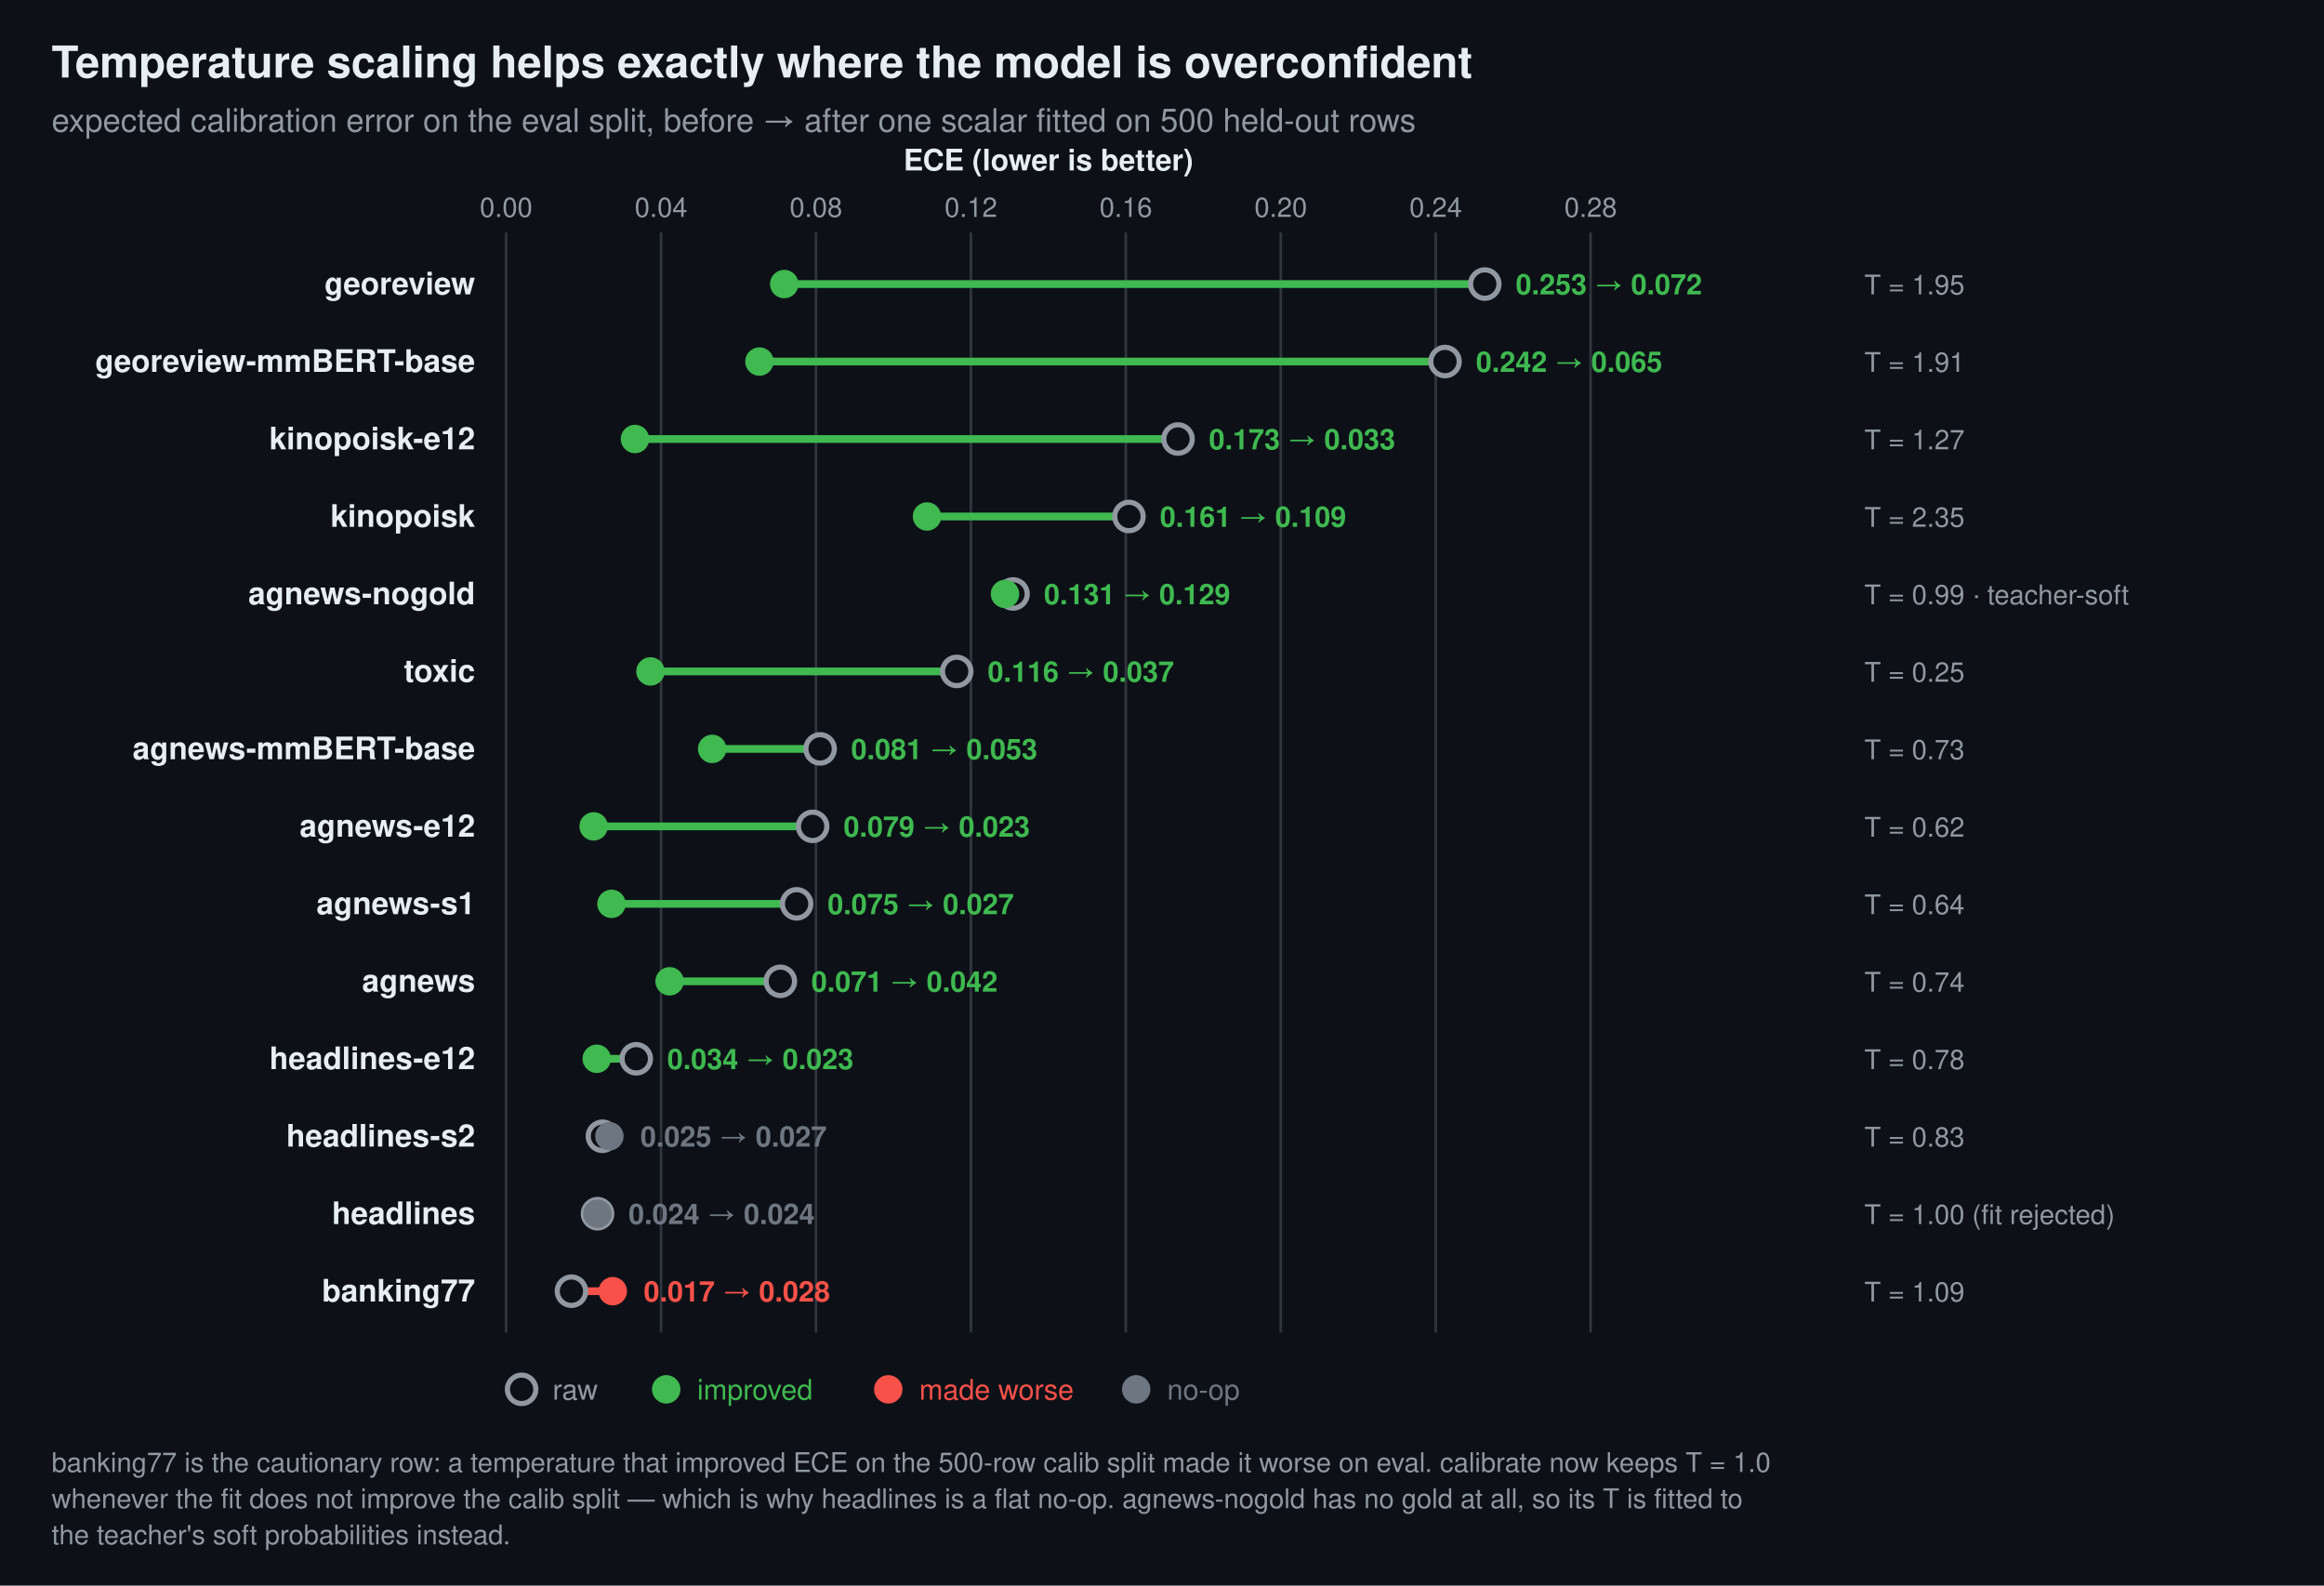
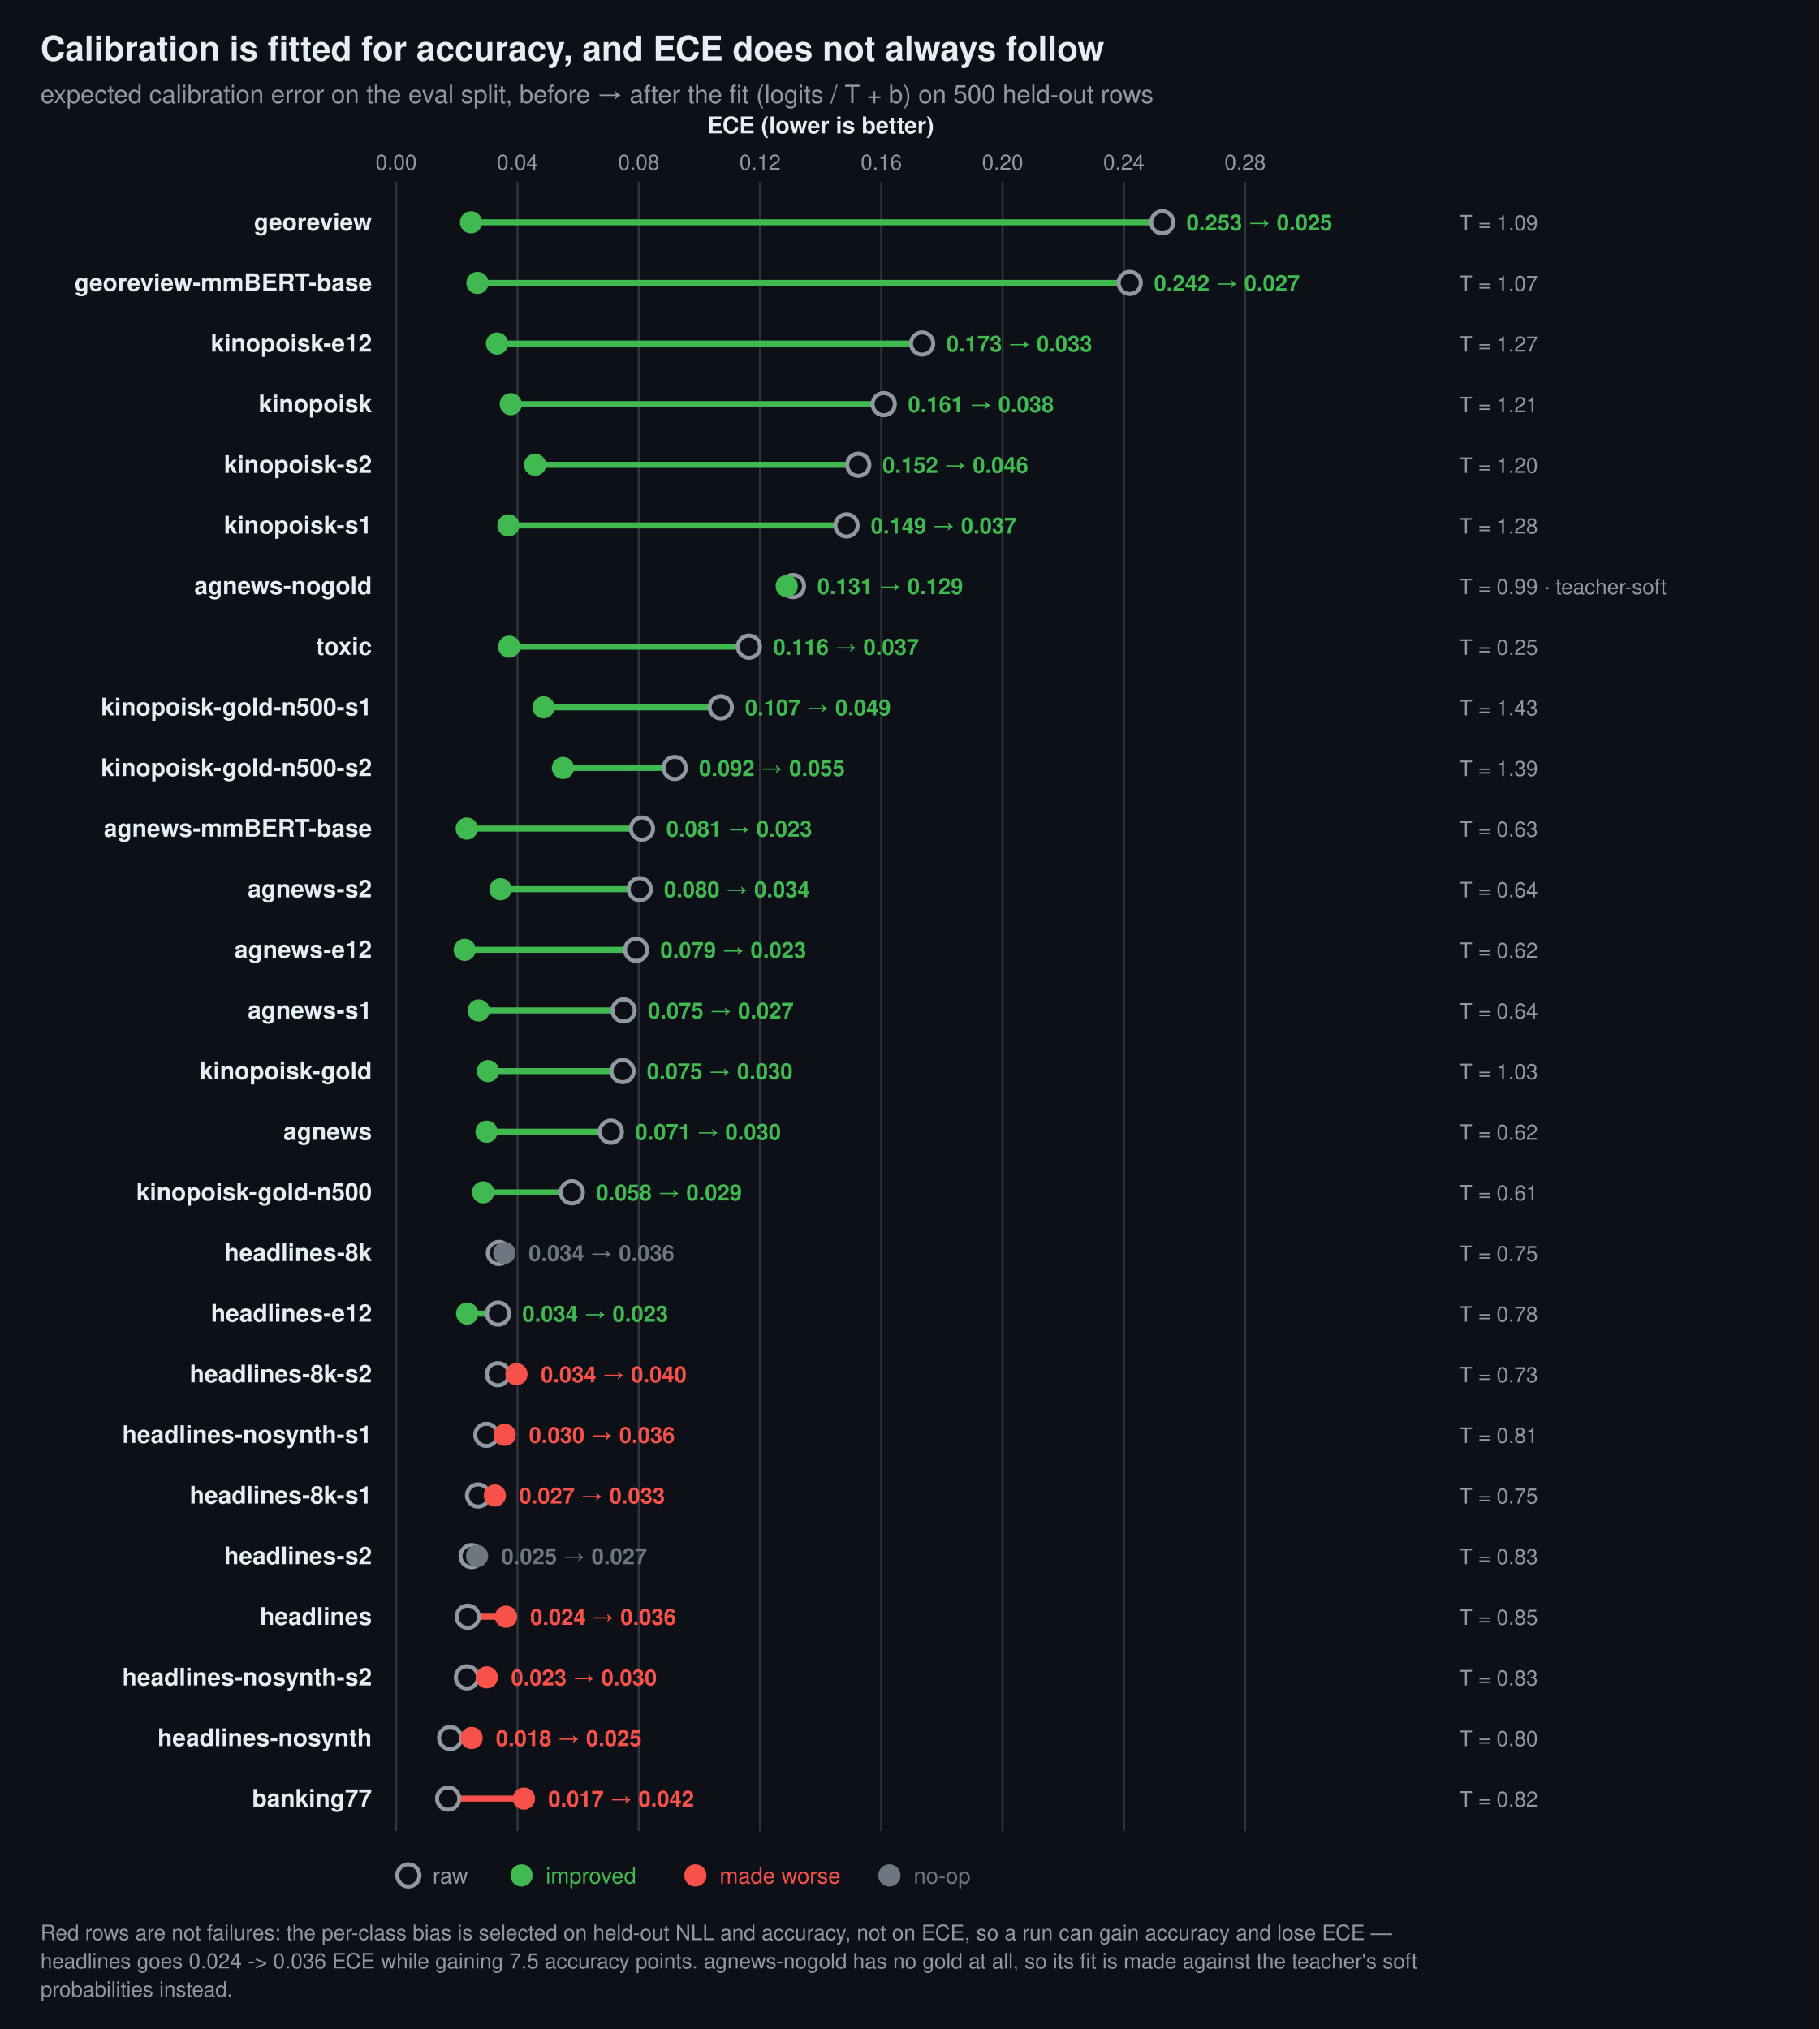
- <svg xmlns="http://www.w3.org/2000/svg" width="900" height="614" viewBox="0 0 900 614" role="img" aria-label="ECE before and after temperature scaling for every run">
-   <rect x="0.0" y="0.0" width="900.0" height="614.0" fill="#0d1117" />
-   <text x="20.0" y="30.0" fill="#e6edf3" font-family="-apple-system,BlinkMacSystemFont,Segoe UI,Helvetica,Arial,sans-serif" font-size="17" font-weight="700">Temperature scaling helps exactly where the model is overconfident</text>
-   <text x="20.0" y="51.0" fill="#9198a1" font-family="-apple-system,BlinkMacSystemFont,Segoe UI,Helvetica,Arial,sans-serif" font-size="12.5">expected calibration error on the eval split, before → after one scalar fitted on 500 held-out rows</text>
-   <line x1="196.0" y1="90.0" x2="196.0" y2="516.0" stroke="#30363d" stroke-width="1" />
+ <svg xmlns="http://www.w3.org/2000/svg" width="900" height="1004" viewBox="0 0 900 1004" role="img" aria-label="ECE before and after temperature scaling for every run">
+   <rect x="0.0" y="0.0" width="900.0" height="1004.0" fill="#0d1117" />
+   <text x="20.0" y="30.0" fill="#e6edf3" font-family="-apple-system,BlinkMacSystemFont,Segoe UI,Helvetica,Arial,sans-serif" font-size="17" font-weight="700">Calibration is fitted for accuracy, and ECE does not always follow</text>
+   <text x="20.0" y="51.0" fill="#9198a1" font-family="-apple-system,BlinkMacSystemFont,Segoe UI,Helvetica,Arial,sans-serif" font-size="12.5">expected calibration error on the eval split, before → after the fit (logits / T + b) on 500 held-out rows</text>
+   <line x1="196.0" y1="90.0" x2="196.0" y2="906.0" stroke="#30363d" stroke-width="1" />
  <text x="196.0" y="84.0" fill="#9198a1" font-family="-apple-system,BlinkMacSystemFont,Segoe UI,Helvetica,Arial,sans-serif" font-size="10.5" text-anchor="middle">0.00</text>
-   <line x1="256.0" y1="90.0" x2="256.0" y2="516.0" stroke="#30363d" stroke-width="1" />
+   <line x1="256.0" y1="90.0" x2="256.0" y2="906.0" stroke="#30363d" stroke-width="1" />
  <text x="256.0" y="84.0" fill="#9198a1" font-family="-apple-system,BlinkMacSystemFont,Segoe UI,Helvetica,Arial,sans-serif" font-size="10.5" text-anchor="middle">0.04</text>
-   <line x1="316.0" y1="90.0" x2="316.0" y2="516.0" stroke="#30363d" stroke-width="1" />
+   <line x1="316.0" y1="90.0" x2="316.0" y2="906.0" stroke="#30363d" stroke-width="1" />
  <text x="316.0" y="84.0" fill="#9198a1" font-family="-apple-system,BlinkMacSystemFont,Segoe UI,Helvetica,Arial,sans-serif" font-size="10.5" text-anchor="middle">0.08</text>
-   <line x1="376.0" y1="90.0" x2="376.0" y2="516.0" stroke="#30363d" stroke-width="1" />
+   <line x1="376.0" y1="90.0" x2="376.0" y2="906.0" stroke="#30363d" stroke-width="1" />
  <text x="376.0" y="84.0" fill="#9198a1" font-family="-apple-system,BlinkMacSystemFont,Segoe UI,Helvetica,Arial,sans-serif" font-size="10.5" text-anchor="middle">0.12</text>
-   <line x1="436.0" y1="90.0" x2="436.0" y2="516.0" stroke="#30363d" stroke-width="1" />
+   <line x1="436.0" y1="90.0" x2="436.0" y2="906.0" stroke="#30363d" stroke-width="1" />
  <text x="436.0" y="84.0" fill="#9198a1" font-family="-apple-system,BlinkMacSystemFont,Segoe UI,Helvetica,Arial,sans-serif" font-size="10.5" text-anchor="middle">0.16</text>
-   <line x1="496.0" y1="90.0" x2="496.0" y2="516.0" stroke="#30363d" stroke-width="1" />
+   <line x1="496.0" y1="90.0" x2="496.0" y2="906.0" stroke="#30363d" stroke-width="1" />
  <text x="496.0" y="84.0" fill="#9198a1" font-family="-apple-system,BlinkMacSystemFont,Segoe UI,Helvetica,Arial,sans-serif" font-size="10.5" text-anchor="middle">0.20</text>
-   <line x1="556.0" y1="90.0" x2="556.0" y2="516.0" stroke="#30363d" stroke-width="1" />
+   <line x1="556.0" y1="90.0" x2="556.0" y2="906.0" stroke="#30363d" stroke-width="1" />
  <text x="556.0" y="84.0" fill="#9198a1" font-family="-apple-system,BlinkMacSystemFont,Segoe UI,Helvetica,Arial,sans-serif" font-size="10.5" text-anchor="middle">0.24</text>
-   <line x1="616.0" y1="90.0" x2="616.0" y2="516.0" stroke="#30363d" stroke-width="1" />
+   <line x1="616.0" y1="90.0" x2="616.0" y2="906.0" stroke="#30363d" stroke-width="1" />
  <text x="616.0" y="84.0" fill="#9198a1" font-family="-apple-system,BlinkMacSystemFont,Segoe UI,Helvetica,Arial,sans-serif" font-size="10.5" text-anchor="middle">0.28</text>
  <text x="406.0" y="66.0" fill="#e6edf3" font-family="-apple-system,BlinkMacSystemFont,Segoe UI,Helvetica,Arial,sans-serif" font-size="11.5" font-weight="600" text-anchor="middle">ECE (lower is better)</text>
  <text x="184.0" y="114.0" fill="#e6edf3" font-family="-apple-system,BlinkMacSystemFont,Segoe UI,Helvetica,Arial,sans-serif" font-size="12" font-weight="600" text-anchor="end">georeview</text>
-   <line x1="303.7" y1="110.0" x2="575.0" y2="110.0" stroke="#3fb950" stroke-width="3" stroke-linecap="round" />
+   <line x1="233.0" y1="110.0" x2="575.0" y2="110.0" stroke="#3fb950" stroke-width="3" stroke-linecap="round" />
  <circle cx="575.0" cy="110.0" r="5.5" fill="#0d1117" stroke="#9198a1" stroke-width="2" />
-   <circle cx="303.7" cy="110.0" r="5.5" fill="#3fb950" />
-   <text x="587.0" y="114.0" fill="#3fb950" font-family="-apple-system,BlinkMacSystemFont,Segoe UI,Helvetica,Arial,sans-serif" font-size="11" font-weight="600">0.253 → 0.072</text>
-   <text x="722.0" y="114.0" fill="#9198a1" font-family="-apple-system,BlinkMacSystemFont,Segoe UI,Helvetica,Arial,sans-serif" font-size="10.5">T = 1.95</text>
+   <circle cx="233.0" cy="110.0" r="5.5" fill="#3fb950" />
+   <text x="587.0" y="114.0" fill="#3fb950" font-family="-apple-system,BlinkMacSystemFont,Segoe UI,Helvetica,Arial,sans-serif" font-size="11" font-weight="600">0.253 → 0.025</text>
+   <text x="722.0" y="114.0" fill="#9198a1" font-family="-apple-system,BlinkMacSystemFont,Segoe UI,Helvetica,Arial,sans-serif" font-size="10.5">T = 1.09</text>
  <text x="184.0" y="144.0" fill="#e6edf3" font-family="-apple-system,BlinkMacSystemFont,Segoe UI,Helvetica,Arial,sans-serif" font-size="12" font-weight="600" text-anchor="end">georeview-mmBERT-base</text>
-   <line x1="294.1" y1="140.0" x2="559.6" y2="140.0" stroke="#3fb950" stroke-width="3" stroke-linecap="round" />
-   <circle cx="559.6" cy="140.0" r="5.5" fill="#0d1117" stroke="#9198a1" stroke-width="2" />
-   <circle cx="294.1" cy="140.0" r="5.5" fill="#3fb950" />
-   <text x="571.6" y="144.0" fill="#3fb950" font-family="-apple-system,BlinkMacSystemFont,Segoe UI,Helvetica,Arial,sans-serif" font-size="11" font-weight="600">0.242 → 0.065</text>
-   <text x="722.0" y="144.0" fill="#9198a1" font-family="-apple-system,BlinkMacSystemFont,Segoe UI,Helvetica,Arial,sans-serif" font-size="10.5">T = 1.91</text>
+   <line x1="236.2" y1="140.0" x2="558.9" y2="140.0" stroke="#3fb950" stroke-width="3" stroke-linecap="round" />
+   <circle cx="558.9" cy="140.0" r="5.5" fill="#0d1117" stroke="#9198a1" stroke-width="2" />
+   <circle cx="236.2" cy="140.0" r="5.5" fill="#3fb950" />
+   <text x="570.9" y="144.0" fill="#3fb950" font-family="-apple-system,BlinkMacSystemFont,Segoe UI,Helvetica,Arial,sans-serif" font-size="11" font-weight="600">0.242 → 0.027</text>
+   <text x="722.0" y="144.0" fill="#9198a1" font-family="-apple-system,BlinkMacSystemFont,Segoe UI,Helvetica,Arial,sans-serif" font-size="10.5">T = 1.07</text>
  <text x="184.0" y="174.0" fill="#e6edf3" font-family="-apple-system,BlinkMacSystemFont,Segoe UI,Helvetica,Arial,sans-serif" font-size="12" font-weight="600" text-anchor="end">kinopoisk-e12</text>
  <line x1="245.9" y1="170.0" x2="456.2" y2="170.0" stroke="#3fb950" stroke-width="3" stroke-linecap="round" />
  <circle cx="456.2" cy="170.0" r="5.5" fill="#0d1117" stroke="#9198a1" stroke-width="2" />
  <circle cx="245.9" cy="170.0" r="5.5" fill="#3fb950" />
  <text x="468.2" y="174.0" fill="#3fb950" font-family="-apple-system,BlinkMacSystemFont,Segoe UI,Helvetica,Arial,sans-serif" font-size="11" font-weight="600">0.173 → 0.033</text>
  <text x="722.0" y="174.0" fill="#9198a1" font-family="-apple-system,BlinkMacSystemFont,Segoe UI,Helvetica,Arial,sans-serif" font-size="10.5">T = 1.27</text>
  <text x="184.0" y="204.0" fill="#e6edf3" font-family="-apple-system,BlinkMacSystemFont,Segoe UI,Helvetica,Arial,sans-serif" font-size="12" font-weight="600" text-anchor="end">kinopoisk</text>
-   <line x1="359.0" y1="200.0" x2="437.2" y2="200.0" stroke="#3fb950" stroke-width="3" stroke-linecap="round" />
+   <line x1="252.7" y1="200.0" x2="437.2" y2="200.0" stroke="#3fb950" stroke-width="3" stroke-linecap="round" />
  <circle cx="437.2" cy="200.0" r="5.5" fill="#0d1117" stroke="#9198a1" stroke-width="2" />
-   <circle cx="359.0" cy="200.0" r="5.5" fill="#3fb950" />
-   <text x="449.2" y="204.0" fill="#3fb950" font-family="-apple-system,BlinkMacSystemFont,Segoe UI,Helvetica,Arial,sans-serif" font-size="11" font-weight="600">0.161 → 0.109</text>
-   <text x="722.0" y="204.0" fill="#9198a1" font-family="-apple-system,BlinkMacSystemFont,Segoe UI,Helvetica,Arial,sans-serif" font-size="10.5">T = 2.35</text>
-   <text x="184.0" y="234.0" fill="#e6edf3" font-family="-apple-system,BlinkMacSystemFont,Segoe UI,Helvetica,Arial,sans-serif" font-size="12" font-weight="600" text-anchor="end">agnews-nogold</text>
-   <line x1="389.2" y1="230.0" x2="392.3" y2="230.0" stroke="#3fb950" stroke-width="3" stroke-linecap="round" />
-   <circle cx="392.3" cy="230.0" r="5.5" fill="#0d1117" stroke="#9198a1" stroke-width="2" />
-   <circle cx="389.2" cy="230.0" r="5.5" fill="#3fb950" />
-   <text x="404.3" y="234.0" fill="#3fb950" font-family="-apple-system,BlinkMacSystemFont,Segoe UI,Helvetica,Arial,sans-serif" font-size="11" font-weight="600">0.131 → 0.129</text>
-   <text x="722.0" y="234.0" fill="#9198a1" font-family="-apple-system,BlinkMacSystemFont,Segoe UI,Helvetica,Arial,sans-serif" font-size="10.5">T = 0.99 · teacher-soft</text>
-   <text x="184.0" y="264.0" fill="#e6edf3" font-family="-apple-system,BlinkMacSystemFont,Segoe UI,Helvetica,Arial,sans-serif" font-size="12" font-weight="600" text-anchor="end">toxic</text>
-   <line x1="251.9" y1="260.0" x2="370.5" y2="260.0" stroke="#3fb950" stroke-width="3" stroke-linecap="round" />
-   <circle cx="370.5" cy="260.0" r="5.5" fill="#0d1117" stroke="#9198a1" stroke-width="2" />
-   <circle cx="251.9" cy="260.0" r="5.5" fill="#3fb950" />
-   <text x="382.5" y="264.0" fill="#3fb950" font-family="-apple-system,BlinkMacSystemFont,Segoe UI,Helvetica,Arial,sans-serif" font-size="11" font-weight="600">0.116 → 0.037</text>
-   <text x="722.0" y="264.0" fill="#9198a1" font-family="-apple-system,BlinkMacSystemFont,Segoe UI,Helvetica,Arial,sans-serif" font-size="10.5">T = 0.25</text>
-   <text x="184.0" y="294.0" fill="#e6edf3" font-family="-apple-system,BlinkMacSystemFont,Segoe UI,Helvetica,Arial,sans-serif" font-size="12" font-weight="600" text-anchor="end">agnews-mmBERT-base</text>
-   <line x1="275.8" y1="290.0" x2="317.6" y2="290.0" stroke="#3fb950" stroke-width="3" stroke-linecap="round" />
-   <circle cx="317.6" cy="290.0" r="5.5" fill="#0d1117" stroke="#9198a1" stroke-width="2" />
-   <circle cx="275.8" cy="290.0" r="5.5" fill="#3fb950" />
-   <text x="329.6" y="294.0" fill="#3fb950" font-family="-apple-system,BlinkMacSystemFont,Segoe UI,Helvetica,Arial,sans-serif" font-size="11" font-weight="600">0.081 → 0.053</text>
-   <text x="722.0" y="294.0" fill="#9198a1" font-family="-apple-system,BlinkMacSystemFont,Segoe UI,Helvetica,Arial,sans-serif" font-size="10.5">T = 0.73</text>
-   <text x="184.0" y="324.0" fill="#e6edf3" font-family="-apple-system,BlinkMacSystemFont,Segoe UI,Helvetica,Arial,sans-serif" font-size="12" font-weight="600" text-anchor="end">agnews-e12</text>
-   <line x1="229.9" y1="320.0" x2="314.7" y2="320.0" stroke="#3fb950" stroke-width="3" stroke-linecap="round" />
-   <circle cx="314.7" cy="320.0" r="5.5" fill="#0d1117" stroke="#9198a1" stroke-width="2" />
-   <circle cx="229.9" cy="320.0" r="5.5" fill="#3fb950" />
-   <text x="326.7" y="324.0" fill="#3fb950" font-family="-apple-system,BlinkMacSystemFont,Segoe UI,Helvetica,Arial,sans-serif" font-size="11" font-weight="600">0.079 → 0.023</text>
-   <text x="722.0" y="324.0" fill="#9198a1" font-family="-apple-system,BlinkMacSystemFont,Segoe UI,Helvetica,Arial,sans-serif" font-size="10.5">T = 0.62</text>
-   <text x="184.0" y="354.0" fill="#e6edf3" font-family="-apple-system,BlinkMacSystemFont,Segoe UI,Helvetica,Arial,sans-serif" font-size="12" font-weight="600" text-anchor="end">agnews-s1</text>
-   <line x1="236.8" y1="350.0" x2="308.5" y2="350.0" stroke="#3fb950" stroke-width="3" stroke-linecap="round" />
-   <circle cx="308.5" cy="350.0" r="5.5" fill="#0d1117" stroke="#9198a1" stroke-width="2" />
-   <circle cx="236.8" cy="350.0" r="5.5" fill="#3fb950" />
-   <text x="320.5" y="354.0" fill="#3fb950" font-family="-apple-system,BlinkMacSystemFont,Segoe UI,Helvetica,Arial,sans-serif" font-size="11" font-weight="600">0.075 → 0.027</text>
-   <text x="722.0" y="354.0" fill="#9198a1" font-family="-apple-system,BlinkMacSystemFont,Segoe UI,Helvetica,Arial,sans-serif" font-size="10.5">T = 0.64</text>
-   <text x="184.0" y="384.0" fill="#e6edf3" font-family="-apple-system,BlinkMacSystemFont,Segoe UI,Helvetica,Arial,sans-serif" font-size="12" font-weight="600" text-anchor="end">agnews</text>
-   <line x1="259.3" y1="380.0" x2="302.2" y2="380.0" stroke="#3fb950" stroke-width="3" stroke-linecap="round" />
-   <circle cx="302.2" cy="380.0" r="5.5" fill="#0d1117" stroke="#9198a1" stroke-width="2" />
-   <circle cx="259.3" cy="380.0" r="5.5" fill="#3fb950" />
-   <text x="314.2" y="384.0" fill="#3fb950" font-family="-apple-system,BlinkMacSystemFont,Segoe UI,Helvetica,Arial,sans-serif" font-size="11" font-weight="600">0.071 → 0.042</text>
-   <text x="722.0" y="384.0" fill="#9198a1" font-family="-apple-system,BlinkMacSystemFont,Segoe UI,Helvetica,Arial,sans-serif" font-size="10.5">T = 0.74</text>
-   <text x="184.0" y="414.0" fill="#e6edf3" font-family="-apple-system,BlinkMacSystemFont,Segoe UI,Helvetica,Arial,sans-serif" font-size="12" font-weight="600" text-anchor="end">headlines-e12</text>
-   <line x1="231.1" y1="410.0" x2="246.4" y2="410.0" stroke="#3fb950" stroke-width="3" stroke-linecap="round" />
-   <circle cx="246.4" cy="410.0" r="5.5" fill="#0d1117" stroke="#9198a1" stroke-width="2" />
-   <circle cx="231.1" cy="410.0" r="5.5" fill="#3fb950" />
-   <text x="258.4" y="414.0" fill="#3fb950" font-family="-apple-system,BlinkMacSystemFont,Segoe UI,Helvetica,Arial,sans-serif" font-size="11" font-weight="600">0.034 → 0.023</text>
-   <text x="722.0" y="414.0" fill="#9198a1" font-family="-apple-system,BlinkMacSystemFont,Segoe UI,Helvetica,Arial,sans-serif" font-size="10.5">T = 0.78</text>
-   <text x="184.0" y="444.0" fill="#e6edf3" font-family="-apple-system,BlinkMacSystemFont,Segoe UI,Helvetica,Arial,sans-serif" font-size="12" font-weight="600" text-anchor="end">headlines-s2</text>
-   <line x1="233.3" y1="440.0" x2="236.0" y2="440.0" stroke="#6e7681" stroke-width="3" stroke-linecap="round" />
-   <circle cx="233.3" cy="440.0" r="5.5" fill="#0d1117" stroke="#9198a1" stroke-width="2" />
-   <circle cx="236.0" cy="440.0" r="5.5" fill="#6e7681" />
-   <text x="248.0" y="444.0" fill="#6e7681" font-family="-apple-system,BlinkMacSystemFont,Segoe UI,Helvetica,Arial,sans-serif" font-size="11" font-weight="600">0.025 → 0.027</text>
-   <text x="722.0" y="444.0" fill="#9198a1" font-family="-apple-system,BlinkMacSystemFont,Segoe UI,Helvetica,Arial,sans-serif" font-size="10.5">T = 0.83</text>
-   <text x="184.0" y="474.0" fill="#e6edf3" font-family="-apple-system,BlinkMacSystemFont,Segoe UI,Helvetica,Arial,sans-serif" font-size="12" font-weight="600" text-anchor="end">headlines</text>
-   <line x1="231.4" y1="470.0" x2="231.4" y2="470.0" stroke="#6e7681" stroke-width="3" stroke-linecap="round" />
-   <circle cx="231.4" cy="470.0" r="5.5" fill="#0d1117" stroke="#9198a1" stroke-width="2" />
-   <circle cx="231.4" cy="470.0" r="5.5" fill="#6e7681" />
-   <text x="243.4" y="474.0" fill="#6e7681" font-family="-apple-system,BlinkMacSystemFont,Segoe UI,Helvetica,Arial,sans-serif" font-size="11" font-weight="600">0.024 → 0.024</text>
-   <text x="722.0" y="474.0" fill="#9198a1" font-family="-apple-system,BlinkMacSystemFont,Segoe UI,Helvetica,Arial,sans-serif" font-size="10.5">T = 1.00 (fit rejected)</text>
-   <text x="184.0" y="504.0" fill="#e6edf3" font-family="-apple-system,BlinkMacSystemFont,Segoe UI,Helvetica,Arial,sans-serif" font-size="12" font-weight="600" text-anchor="end">banking77</text>
-   <line x1="221.3" y1="500.0" x2="237.3" y2="500.0" stroke="#f85149" stroke-width="3" stroke-linecap="round" />
-   <circle cx="221.3" cy="500.0" r="5.5" fill="#0d1117" stroke="#9198a1" stroke-width="2" />
-   <circle cx="237.3" cy="500.0" r="5.5" fill="#f85149" />
-   <text x="249.3" y="504.0" fill="#f85149" font-family="-apple-system,BlinkMacSystemFont,Segoe UI,Helvetica,Arial,sans-serif" font-size="11" font-weight="600">0.017 → 0.028</text>
-   <text x="722.0" y="504.0" fill="#9198a1" font-family="-apple-system,BlinkMacSystemFont,Segoe UI,Helvetica,Arial,sans-serif" font-size="10.5">T = 1.09</text>
-   <circle cx="202.0" cy="538.0" r="5.5" fill="#0d1117" stroke="#9198a1" stroke-width="2" />
-   <text x="214.0" y="542.0" fill="#9198a1" font-family="-apple-system,BlinkMacSystemFont,Segoe UI,Helvetica,Arial,sans-serif" font-size="11">raw</text>
-   <circle cx="258.0" cy="538.0" r="5.5" fill="#3fb950" />
-   <text x="270.0" y="542.0" fill="#3fb950" font-family="-apple-system,BlinkMacSystemFont,Segoe UI,Helvetica,Arial,sans-serif" font-size="11">improved</text>
-   <circle cx="344.0" cy="538.0" r="5.5" fill="#f85149" />
-   <text x="356.0" y="542.0" fill="#f85149" font-family="-apple-system,BlinkMacSystemFont,Segoe UI,Helvetica,Arial,sans-serif" font-size="11">made worse</text>
-   <circle cx="440.0" cy="538.0" r="5.5" fill="#6e7681" />
-   <text x="452.0" y="542.0" fill="#6e7681" font-family="-apple-system,BlinkMacSystemFont,Segoe UI,Helvetica,Arial,sans-serif" font-size="11">no-op</text>
-   <text x="20.0" y="570.0" fill="#9198a1" font-family="-apple-system,BlinkMacSystemFont,Segoe UI,Helvetica,Arial,sans-serif" font-size="10.5">banking77 is the cautionary row: a temperature that improved ECE on the 500-row calib split made it worse on eval. calibrate now keeps T = 1.0</text>
-   <text x="20.0" y="584.0" fill="#9198a1" font-family="-apple-system,BlinkMacSystemFont,Segoe UI,Helvetica,Arial,sans-serif" font-size="10.5">whenever the fit does not improve the calib split — which is why headlines is a flat no-op. agnews-nogold has no gold at all, so its T is fitted to</text>
-   <text x="20.0" y="598.0" fill="#9198a1" font-family="-apple-system,BlinkMacSystemFont,Segoe UI,Helvetica,Arial,sans-serif" font-size="10.5">the teacher's soft probabilities instead.</text>
+   <circle cx="252.7" cy="200.0" r="5.5" fill="#3fb950" />
+   <text x="449.2" y="204.0" fill="#3fb950" font-family="-apple-system,BlinkMacSystemFont,Segoe UI,Helvetica,Arial,sans-serif" font-size="11" font-weight="600">0.161 → 0.038</text>
+   <text x="722.0" y="204.0" fill="#9198a1" font-family="-apple-system,BlinkMacSystemFont,Segoe UI,Helvetica,Arial,sans-serif" font-size="10.5">T = 1.21</text>
+   <text x="184.0" y="234.0" fill="#e6edf3" font-family="-apple-system,BlinkMacSystemFont,Segoe UI,Helvetica,Arial,sans-serif" font-size="12" font-weight="600" text-anchor="end">kinopoisk-s2</text>
+   <line x1="264.7" y1="230.0" x2="424.6" y2="230.0" stroke="#3fb950" stroke-width="3" stroke-linecap="round" />
+   <circle cx="424.6" cy="230.0" r="5.5" fill="#0d1117" stroke="#9198a1" stroke-width="2" />
+   <circle cx="264.7" cy="230.0" r="5.5" fill="#3fb950" />
+   <text x="436.6" y="234.0" fill="#3fb950" font-family="-apple-system,BlinkMacSystemFont,Segoe UI,Helvetica,Arial,sans-serif" font-size="11" font-weight="600">0.152 → 0.046</text>
+   <text x="722.0" y="234.0" fill="#9198a1" font-family="-apple-system,BlinkMacSystemFont,Segoe UI,Helvetica,Arial,sans-serif" font-size="10.5">T = 1.20</text>
+   <text x="184.0" y="264.0" fill="#e6edf3" font-family="-apple-system,BlinkMacSystemFont,Segoe UI,Helvetica,Arial,sans-serif" font-size="12" font-weight="600" text-anchor="end">kinopoisk-s1</text>
+   <line x1="251.5" y1="260.0" x2="418.8" y2="260.0" stroke="#3fb950" stroke-width="3" stroke-linecap="round" />
+   <circle cx="418.8" cy="260.0" r="5.5" fill="#0d1117" stroke="#9198a1" stroke-width="2" />
+   <circle cx="251.5" cy="260.0" r="5.5" fill="#3fb950" />
+   <text x="430.8" y="264.0" fill="#3fb950" font-family="-apple-system,BlinkMacSystemFont,Segoe UI,Helvetica,Arial,sans-serif" font-size="11" font-weight="600">0.149 → 0.037</text>
+   <text x="722.0" y="264.0" fill="#9198a1" font-family="-apple-system,BlinkMacSystemFont,Segoe UI,Helvetica,Arial,sans-serif" font-size="10.5">T = 1.28</text>
+   <text x="184.0" y="294.0" fill="#e6edf3" font-family="-apple-system,BlinkMacSystemFont,Segoe UI,Helvetica,Arial,sans-serif" font-size="12" font-weight="600" text-anchor="end">agnews-nogold</text>
+   <line x1="389.2" y1="290.0" x2="392.3" y2="290.0" stroke="#3fb950" stroke-width="3" stroke-linecap="round" />
+   <circle cx="392.3" cy="290.0" r="5.5" fill="#0d1117" stroke="#9198a1" stroke-width="2" />
+   <circle cx="389.2" cy="290.0" r="5.5" fill="#3fb950" />
+   <text x="404.3" y="294.0" fill="#3fb950" font-family="-apple-system,BlinkMacSystemFont,Segoe UI,Helvetica,Arial,sans-serif" font-size="11" font-weight="600">0.131 → 0.129</text>
+   <text x="722.0" y="294.0" fill="#9198a1" font-family="-apple-system,BlinkMacSystemFont,Segoe UI,Helvetica,Arial,sans-serif" font-size="10.5">T = 0.99 · teacher-soft</text>
+   <text x="184.0" y="324.0" fill="#e6edf3" font-family="-apple-system,BlinkMacSystemFont,Segoe UI,Helvetica,Arial,sans-serif" font-size="12" font-weight="600" text-anchor="end">toxic</text>
+   <line x1="251.9" y1="320.0" x2="370.5" y2="320.0" stroke="#3fb950" stroke-width="3" stroke-linecap="round" />
+   <circle cx="370.5" cy="320.0" r="5.5" fill="#0d1117" stroke="#9198a1" stroke-width="2" />
+   <circle cx="251.9" cy="320.0" r="5.5" fill="#3fb950" />
+   <text x="382.5" y="324.0" fill="#3fb950" font-family="-apple-system,BlinkMacSystemFont,Segoe UI,Helvetica,Arial,sans-serif" font-size="11" font-weight="600">0.116 → 0.037</text>
+   <text x="722.0" y="324.0" fill="#9198a1" font-family="-apple-system,BlinkMacSystemFont,Segoe UI,Helvetica,Arial,sans-serif" font-size="10.5">T = 0.25</text>
+   <text x="184.0" y="354.0" fill="#e6edf3" font-family="-apple-system,BlinkMacSystemFont,Segoe UI,Helvetica,Arial,sans-serif" font-size="12" font-weight="600" text-anchor="end">kinopoisk-gold-n500-s1</text>
+   <line x1="268.9" y1="350.0" x2="356.6" y2="350.0" stroke="#3fb950" stroke-width="3" stroke-linecap="round" />
+   <circle cx="356.6" cy="350.0" r="5.5" fill="#0d1117" stroke="#9198a1" stroke-width="2" />
+   <circle cx="268.9" cy="350.0" r="5.5" fill="#3fb950" />
+   <text x="368.6" y="354.0" fill="#3fb950" font-family="-apple-system,BlinkMacSystemFont,Segoe UI,Helvetica,Arial,sans-serif" font-size="11" font-weight="600">0.107 → 0.049</text>
+   <text x="722.0" y="354.0" fill="#9198a1" font-family="-apple-system,BlinkMacSystemFont,Segoe UI,Helvetica,Arial,sans-serif" font-size="10.5">T = 1.43</text>
+   <text x="184.0" y="384.0" fill="#e6edf3" font-family="-apple-system,BlinkMacSystemFont,Segoe UI,Helvetica,Arial,sans-serif" font-size="12" font-weight="600" text-anchor="end">kinopoisk-gold-n500-s2</text>
+   <line x1="278.5" y1="380.0" x2="333.8" y2="380.0" stroke="#3fb950" stroke-width="3" stroke-linecap="round" />
+   <circle cx="333.8" cy="380.0" r="5.5" fill="#0d1117" stroke="#9198a1" stroke-width="2" />
+   <circle cx="278.5" cy="380.0" r="5.5" fill="#3fb950" />
+   <text x="345.8" y="384.0" fill="#3fb950" font-family="-apple-system,BlinkMacSystemFont,Segoe UI,Helvetica,Arial,sans-serif" font-size="11" font-weight="600">0.092 → 0.055</text>
+   <text x="722.0" y="384.0" fill="#9198a1" font-family="-apple-system,BlinkMacSystemFont,Segoe UI,Helvetica,Arial,sans-serif" font-size="10.5">T = 1.39</text>
+   <text x="184.0" y="414.0" fill="#e6edf3" font-family="-apple-system,BlinkMacSystemFont,Segoe UI,Helvetica,Arial,sans-serif" font-size="12" font-weight="600" text-anchor="end">agnews-mmBERT-base</text>
+   <line x1="230.9" y1="410.0" x2="317.6" y2="410.0" stroke="#3fb950" stroke-width="3" stroke-linecap="round" />
+   <circle cx="317.6" cy="410.0" r="5.5" fill="#0d1117" stroke="#9198a1" stroke-width="2" />
+   <circle cx="230.9" cy="410.0" r="5.5" fill="#3fb950" />
+   <text x="329.6" y="414.0" fill="#3fb950" font-family="-apple-system,BlinkMacSystemFont,Segoe UI,Helvetica,Arial,sans-serif" font-size="11" font-weight="600">0.081 → 0.023</text>
+   <text x="722.0" y="414.0" fill="#9198a1" font-family="-apple-system,BlinkMacSystemFont,Segoe UI,Helvetica,Arial,sans-serif" font-size="10.5">T = 0.63</text>
+   <text x="184.0" y="444.0" fill="#e6edf3" font-family="-apple-system,BlinkMacSystemFont,Segoe UI,Helvetica,Arial,sans-serif" font-size="12" font-weight="600" text-anchor="end">agnews-s2</text>
+   <line x1="247.6" y1="440.0" x2="316.5" y2="440.0" stroke="#3fb950" stroke-width="3" stroke-linecap="round" />
+   <circle cx="316.5" cy="440.0" r="5.5" fill="#0d1117" stroke="#9198a1" stroke-width="2" />
+   <circle cx="247.6" cy="440.0" r="5.5" fill="#3fb950" />
+   <text x="328.5" y="444.0" fill="#3fb950" font-family="-apple-system,BlinkMacSystemFont,Segoe UI,Helvetica,Arial,sans-serif" font-size="11" font-weight="600">0.080 → 0.034</text>
+   <text x="722.0" y="444.0" fill="#9198a1" font-family="-apple-system,BlinkMacSystemFont,Segoe UI,Helvetica,Arial,sans-serif" font-size="10.5">T = 0.64</text>
+   <text x="184.0" y="474.0" fill="#e6edf3" font-family="-apple-system,BlinkMacSystemFont,Segoe UI,Helvetica,Arial,sans-serif" font-size="12" font-weight="600" text-anchor="end">agnews-e12</text>
+   <line x1="229.9" y1="470.0" x2="314.7" y2="470.0" stroke="#3fb950" stroke-width="3" stroke-linecap="round" />
+   <circle cx="314.7" cy="470.0" r="5.5" fill="#0d1117" stroke="#9198a1" stroke-width="2" />
+   <circle cx="229.9" cy="470.0" r="5.5" fill="#3fb950" />
+   <text x="326.7" y="474.0" fill="#3fb950" font-family="-apple-system,BlinkMacSystemFont,Segoe UI,Helvetica,Arial,sans-serif" font-size="11" font-weight="600">0.079 → 0.023</text>
+   <text x="722.0" y="474.0" fill="#9198a1" font-family="-apple-system,BlinkMacSystemFont,Segoe UI,Helvetica,Arial,sans-serif" font-size="10.5">T = 0.62</text>
+   <text x="184.0" y="504.0" fill="#e6edf3" font-family="-apple-system,BlinkMacSystemFont,Segoe UI,Helvetica,Arial,sans-serif" font-size="12" font-weight="600" text-anchor="end">agnews-s1</text>
+   <line x1="236.8" y1="500.0" x2="308.5" y2="500.0" stroke="#3fb950" stroke-width="3" stroke-linecap="round" />
+   <circle cx="308.5" cy="500.0" r="5.5" fill="#0d1117" stroke="#9198a1" stroke-width="2" />
+   <circle cx="236.8" cy="500.0" r="5.5" fill="#3fb950" />
+   <text x="320.5" y="504.0" fill="#3fb950" font-family="-apple-system,BlinkMacSystemFont,Segoe UI,Helvetica,Arial,sans-serif" font-size="11" font-weight="600">0.075 → 0.027</text>
+   <text x="722.0" y="504.0" fill="#9198a1" font-family="-apple-system,BlinkMacSystemFont,Segoe UI,Helvetica,Arial,sans-serif" font-size="10.5">T = 0.64</text>
+   <text x="184.0" y="534.0" fill="#e6edf3" font-family="-apple-system,BlinkMacSystemFont,Segoe UI,Helvetica,Arial,sans-serif" font-size="12" font-weight="600" text-anchor="end">kinopoisk-gold</text>
+   <line x1="241.4" y1="530.0" x2="308.0" y2="530.0" stroke="#3fb950" stroke-width="3" stroke-linecap="round" />
+   <circle cx="308.0" cy="530.0" r="5.5" fill="#0d1117" stroke="#9198a1" stroke-width="2" />
+   <circle cx="241.4" cy="530.0" r="5.5" fill="#3fb950" />
+   <text x="320.0" y="534.0" fill="#3fb950" font-family="-apple-system,BlinkMacSystemFont,Segoe UI,Helvetica,Arial,sans-serif" font-size="11" font-weight="600">0.075 → 0.030</text>
+   <text x="722.0" y="534.0" fill="#9198a1" font-family="-apple-system,BlinkMacSystemFont,Segoe UI,Helvetica,Arial,sans-serif" font-size="10.5">T = 1.03</text>
+   <text x="184.0" y="564.0" fill="#e6edf3" font-family="-apple-system,BlinkMacSystemFont,Segoe UI,Helvetica,Arial,sans-serif" font-size="12" font-weight="600" text-anchor="end">agnews</text>
+   <line x1="240.7" y1="560.0" x2="302.2" y2="560.0" stroke="#3fb950" stroke-width="3" stroke-linecap="round" />
+   <circle cx="302.2" cy="560.0" r="5.5" fill="#0d1117" stroke="#9198a1" stroke-width="2" />
+   <circle cx="240.7" cy="560.0" r="5.5" fill="#3fb950" />
+   <text x="314.2" y="564.0" fill="#3fb950" font-family="-apple-system,BlinkMacSystemFont,Segoe UI,Helvetica,Arial,sans-serif" font-size="11" font-weight="600">0.071 → 0.030</text>
+   <text x="722.0" y="564.0" fill="#9198a1" font-family="-apple-system,BlinkMacSystemFont,Segoe UI,Helvetica,Arial,sans-serif" font-size="10.5">T = 0.62</text>
+   <text x="184.0" y="594.0" fill="#e6edf3" font-family="-apple-system,BlinkMacSystemFont,Segoe UI,Helvetica,Arial,sans-serif" font-size="12" font-weight="600" text-anchor="end">kinopoisk-gold-n500</text>
+   <line x1="239.0" y1="590.0" x2="282.9" y2="590.0" stroke="#3fb950" stroke-width="3" stroke-linecap="round" />
+   <circle cx="282.9" cy="590.0" r="5.5" fill="#0d1117" stroke="#9198a1" stroke-width="2" />
+   <circle cx="239.0" cy="590.0" r="5.5" fill="#3fb950" />
+   <text x="294.9" y="594.0" fill="#3fb950" font-family="-apple-system,BlinkMacSystemFont,Segoe UI,Helvetica,Arial,sans-serif" font-size="11" font-weight="600">0.058 → 0.029</text>
+   <text x="722.0" y="594.0" fill="#9198a1" font-family="-apple-system,BlinkMacSystemFont,Segoe UI,Helvetica,Arial,sans-serif" font-size="10.5">T = 0.61</text>
+   <text x="184.0" y="624.0" fill="#e6edf3" font-family="-apple-system,BlinkMacSystemFont,Segoe UI,Helvetica,Arial,sans-serif" font-size="12" font-weight="600" text-anchor="end">headlines-8k</text>
+   <line x1="246.8" y1="620.0" x2="249.5" y2="620.0" stroke="#6e7681" stroke-width="3" stroke-linecap="round" />
+   <circle cx="246.8" cy="620.0" r="5.5" fill="#0d1117" stroke="#9198a1" stroke-width="2" />
+   <circle cx="249.5" cy="620.0" r="5.5" fill="#6e7681" />
+   <text x="261.5" y="624.0" fill="#6e7681" font-family="-apple-system,BlinkMacSystemFont,Segoe UI,Helvetica,Arial,sans-serif" font-size="11" font-weight="600">0.034 → 0.036</text>
+   <text x="722.0" y="624.0" fill="#9198a1" font-family="-apple-system,BlinkMacSystemFont,Segoe UI,Helvetica,Arial,sans-serif" font-size="10.5">T = 0.75</text>
+   <text x="184.0" y="654.0" fill="#e6edf3" font-family="-apple-system,BlinkMacSystemFont,Segoe UI,Helvetica,Arial,sans-serif" font-size="12" font-weight="600" text-anchor="end">headlines-e12</text>
+   <line x1="231.1" y1="650.0" x2="246.4" y2="650.0" stroke="#3fb950" stroke-width="3" stroke-linecap="round" />
+   <circle cx="246.4" cy="650.0" r="5.5" fill="#0d1117" stroke="#9198a1" stroke-width="2" />
+   <circle cx="231.1" cy="650.0" r="5.5" fill="#3fb950" />
+   <text x="258.4" y="654.0" fill="#3fb950" font-family="-apple-system,BlinkMacSystemFont,Segoe UI,Helvetica,Arial,sans-serif" font-size="11" font-weight="600">0.034 → 0.023</text>
+   <text x="722.0" y="654.0" fill="#9198a1" font-family="-apple-system,BlinkMacSystemFont,Segoe UI,Helvetica,Arial,sans-serif" font-size="10.5">T = 0.78</text>
+   <text x="184.0" y="684.0" fill="#e6edf3" font-family="-apple-system,BlinkMacSystemFont,Segoe UI,Helvetica,Arial,sans-serif" font-size="12" font-weight="600" text-anchor="end">headlines-8k-s2</text>
+   <line x1="246.3" y1="680.0" x2="255.5" y2="680.0" stroke="#f85149" stroke-width="3" stroke-linecap="round" />
+   <circle cx="246.3" cy="680.0" r="5.5" fill="#0d1117" stroke="#9198a1" stroke-width="2" />
+   <circle cx="255.5" cy="680.0" r="5.5" fill="#f85149" />
+   <text x="267.5" y="684.0" fill="#f85149" font-family="-apple-system,BlinkMacSystemFont,Segoe UI,Helvetica,Arial,sans-serif" font-size="11" font-weight="600">0.034 → 0.040</text>
+   <text x="722.0" y="684.0" fill="#9198a1" font-family="-apple-system,BlinkMacSystemFont,Segoe UI,Helvetica,Arial,sans-serif" font-size="10.5">T = 0.73</text>
+   <text x="184.0" y="714.0" fill="#e6edf3" font-family="-apple-system,BlinkMacSystemFont,Segoe UI,Helvetica,Arial,sans-serif" font-size="12" font-weight="600" text-anchor="end">headlines-nosynth-s1</text>
+   <line x1="240.6" y1="710.0" x2="249.7" y2="710.0" stroke="#f85149" stroke-width="3" stroke-linecap="round" />
+   <circle cx="240.6" cy="710.0" r="5.5" fill="#0d1117" stroke="#9198a1" stroke-width="2" />
+   <circle cx="249.7" cy="710.0" r="5.5" fill="#f85149" />
+   <text x="261.7" y="714.0" fill="#f85149" font-family="-apple-system,BlinkMacSystemFont,Segoe UI,Helvetica,Arial,sans-serif" font-size="11" font-weight="600">0.030 → 0.036</text>
+   <text x="722.0" y="714.0" fill="#9198a1" font-family="-apple-system,BlinkMacSystemFont,Segoe UI,Helvetica,Arial,sans-serif" font-size="10.5">T = 0.81</text>
+   <text x="184.0" y="744.0" fill="#e6edf3" font-family="-apple-system,BlinkMacSystemFont,Segoe UI,Helvetica,Arial,sans-serif" font-size="12" font-weight="600" text-anchor="end">headlines-8k-s1</text>
+   <line x1="236.5" y1="740.0" x2="244.8" y2="740.0" stroke="#f85149" stroke-width="3" stroke-linecap="round" />
+   <circle cx="236.5" cy="740.0" r="5.5" fill="#0d1117" stroke="#9198a1" stroke-width="2" />
+   <circle cx="244.8" cy="740.0" r="5.5" fill="#f85149" />
+   <text x="256.8" y="744.0" fill="#f85149" font-family="-apple-system,BlinkMacSystemFont,Segoe UI,Helvetica,Arial,sans-serif" font-size="11" font-weight="600">0.027 → 0.033</text>
+   <text x="722.0" y="744.0" fill="#9198a1" font-family="-apple-system,BlinkMacSystemFont,Segoe UI,Helvetica,Arial,sans-serif" font-size="10.5">T = 0.75</text>
+   <text x="184.0" y="774.0" fill="#e6edf3" font-family="-apple-system,BlinkMacSystemFont,Segoe UI,Helvetica,Arial,sans-serif" font-size="12" font-weight="600" text-anchor="end">headlines-s2</text>
+   <line x1="233.3" y1="770.0" x2="236.0" y2="770.0" stroke="#6e7681" stroke-width="3" stroke-linecap="round" />
+   <circle cx="233.3" cy="770.0" r="5.5" fill="#0d1117" stroke="#9198a1" stroke-width="2" />
+   <circle cx="236.0" cy="770.0" r="5.5" fill="#6e7681" />
+   <text x="248.0" y="774.0" fill="#6e7681" font-family="-apple-system,BlinkMacSystemFont,Segoe UI,Helvetica,Arial,sans-serif" font-size="11" font-weight="600">0.025 → 0.027</text>
+   <text x="722.0" y="774.0" fill="#9198a1" font-family="-apple-system,BlinkMacSystemFont,Segoe UI,Helvetica,Arial,sans-serif" font-size="10.5">T = 0.83</text>
+   <text x="184.0" y="804.0" fill="#e6edf3" font-family="-apple-system,BlinkMacSystemFont,Segoe UI,Helvetica,Arial,sans-serif" font-size="12" font-weight="600" text-anchor="end">headlines</text>
+   <line x1="231.4" y1="800.0" x2="250.3" y2="800.0" stroke="#f85149" stroke-width="3" stroke-linecap="round" />
+   <circle cx="231.4" cy="800.0" r="5.5" fill="#0d1117" stroke="#9198a1" stroke-width="2" />
+   <circle cx="250.3" cy="800.0" r="5.5" fill="#f85149" />
+   <text x="262.3" y="804.0" fill="#f85149" font-family="-apple-system,BlinkMacSystemFont,Segoe UI,Helvetica,Arial,sans-serif" font-size="11" font-weight="600">0.024 → 0.036</text>
+   <text x="722.0" y="804.0" fill="#9198a1" font-family="-apple-system,BlinkMacSystemFont,Segoe UI,Helvetica,Arial,sans-serif" font-size="10.5">T = 0.85</text>
+   <text x="184.0" y="834.0" fill="#e6edf3" font-family="-apple-system,BlinkMacSystemFont,Segoe UI,Helvetica,Arial,sans-serif" font-size="12" font-weight="600" text-anchor="end">headlines-nosynth-s2</text>
+   <line x1="231.0" y1="830.0" x2="240.8" y2="830.0" stroke="#f85149" stroke-width="3" stroke-linecap="round" />
+   <circle cx="231.0" cy="830.0" r="5.5" fill="#0d1117" stroke="#9198a1" stroke-width="2" />
+   <circle cx="240.8" cy="830.0" r="5.5" fill="#f85149" />
+   <text x="252.8" y="834.0" fill="#f85149" font-family="-apple-system,BlinkMacSystemFont,Segoe UI,Helvetica,Arial,sans-serif" font-size="11" font-weight="600">0.023 → 0.030</text>
+   <text x="722.0" y="834.0" fill="#9198a1" font-family="-apple-system,BlinkMacSystemFont,Segoe UI,Helvetica,Arial,sans-serif" font-size="10.5">T = 0.83</text>
+   <text x="184.0" y="864.0" fill="#e6edf3" font-family="-apple-system,BlinkMacSystemFont,Segoe UI,Helvetica,Arial,sans-serif" font-size="12" font-weight="600" text-anchor="end">headlines-nosynth</text>
+   <line x1="222.7" y1="860.0" x2="233.3" y2="860.0" stroke="#f85149" stroke-width="3" stroke-linecap="round" />
+   <circle cx="222.7" cy="860.0" r="5.5" fill="#0d1117" stroke="#9198a1" stroke-width="2" />
+   <circle cx="233.3" cy="860.0" r="5.5" fill="#f85149" />
+   <text x="245.3" y="864.0" fill="#f85149" font-family="-apple-system,BlinkMacSystemFont,Segoe UI,Helvetica,Arial,sans-serif" font-size="11" font-weight="600">0.018 → 0.025</text>
+   <text x="722.0" y="864.0" fill="#9198a1" font-family="-apple-system,BlinkMacSystemFont,Segoe UI,Helvetica,Arial,sans-serif" font-size="10.5">T = 0.80</text>
+   <text x="184.0" y="894.0" fill="#e6edf3" font-family="-apple-system,BlinkMacSystemFont,Segoe UI,Helvetica,Arial,sans-serif" font-size="12" font-weight="600" text-anchor="end">banking77</text>
+   <line x1="221.7" y1="890.0" x2="259.2" y2="890.0" stroke="#f85149" stroke-width="3" stroke-linecap="round" />
+   <circle cx="221.7" cy="890.0" r="5.5" fill="#0d1117" stroke="#9198a1" stroke-width="2" />
+   <circle cx="259.2" cy="890.0" r="5.5" fill="#f85149" />
+   <text x="271.2" y="894.0" fill="#f85149" font-family="-apple-system,BlinkMacSystemFont,Segoe UI,Helvetica,Arial,sans-serif" font-size="11" font-weight="600">0.017 → 0.042</text>
+   <text x="722.0" y="894.0" fill="#9198a1" font-family="-apple-system,BlinkMacSystemFont,Segoe UI,Helvetica,Arial,sans-serif" font-size="10.5">T = 0.82</text>
+   <circle cx="202.0" cy="928.0" r="5.5" fill="#0d1117" stroke="#9198a1" stroke-width="2" />
+   <text x="214.0" y="932.0" fill="#9198a1" font-family="-apple-system,BlinkMacSystemFont,Segoe UI,Helvetica,Arial,sans-serif" font-size="11">raw</text>
+   <circle cx="258.0" cy="928.0" r="5.5" fill="#3fb950" />
+   <text x="270.0" y="932.0" fill="#3fb950" font-family="-apple-system,BlinkMacSystemFont,Segoe UI,Helvetica,Arial,sans-serif" font-size="11">improved</text>
+   <circle cx="344.0" cy="928.0" r="5.5" fill="#f85149" />
+   <text x="356.0" y="932.0" fill="#f85149" font-family="-apple-system,BlinkMacSystemFont,Segoe UI,Helvetica,Arial,sans-serif" font-size="11">made worse</text>
+   <circle cx="440.0" cy="928.0" r="5.5" fill="#6e7681" />
+   <text x="452.0" y="932.0" fill="#6e7681" font-family="-apple-system,BlinkMacSystemFont,Segoe UI,Helvetica,Arial,sans-serif" font-size="11">no-op</text>
+   <text x="20.0" y="960.0" fill="#9198a1" font-family="-apple-system,BlinkMacSystemFont,Segoe UI,Helvetica,Arial,sans-serif" font-size="10.5">Red rows are not failures: the per-class bias is selected on held-out NLL and accuracy, not on ECE, so a run can gain accuracy and lose ECE —</text>
+   <text x="20.0" y="974.0" fill="#9198a1" font-family="-apple-system,BlinkMacSystemFont,Segoe UI,Helvetica,Arial,sans-serif" font-size="10.5">headlines goes 0.024 -&gt; 0.036 ECE while gaining 7.5 accuracy points. agnews-nogold has no gold at all, so its fit is made against the teacher's soft</text>
+   <text x="20.0" y="988.0" fill="#9198a1" font-family="-apple-system,BlinkMacSystemFont,Segoe UI,Helvetica,Arial,sans-serif" font-size="10.5">probabilities instead.</text>
</svg>
